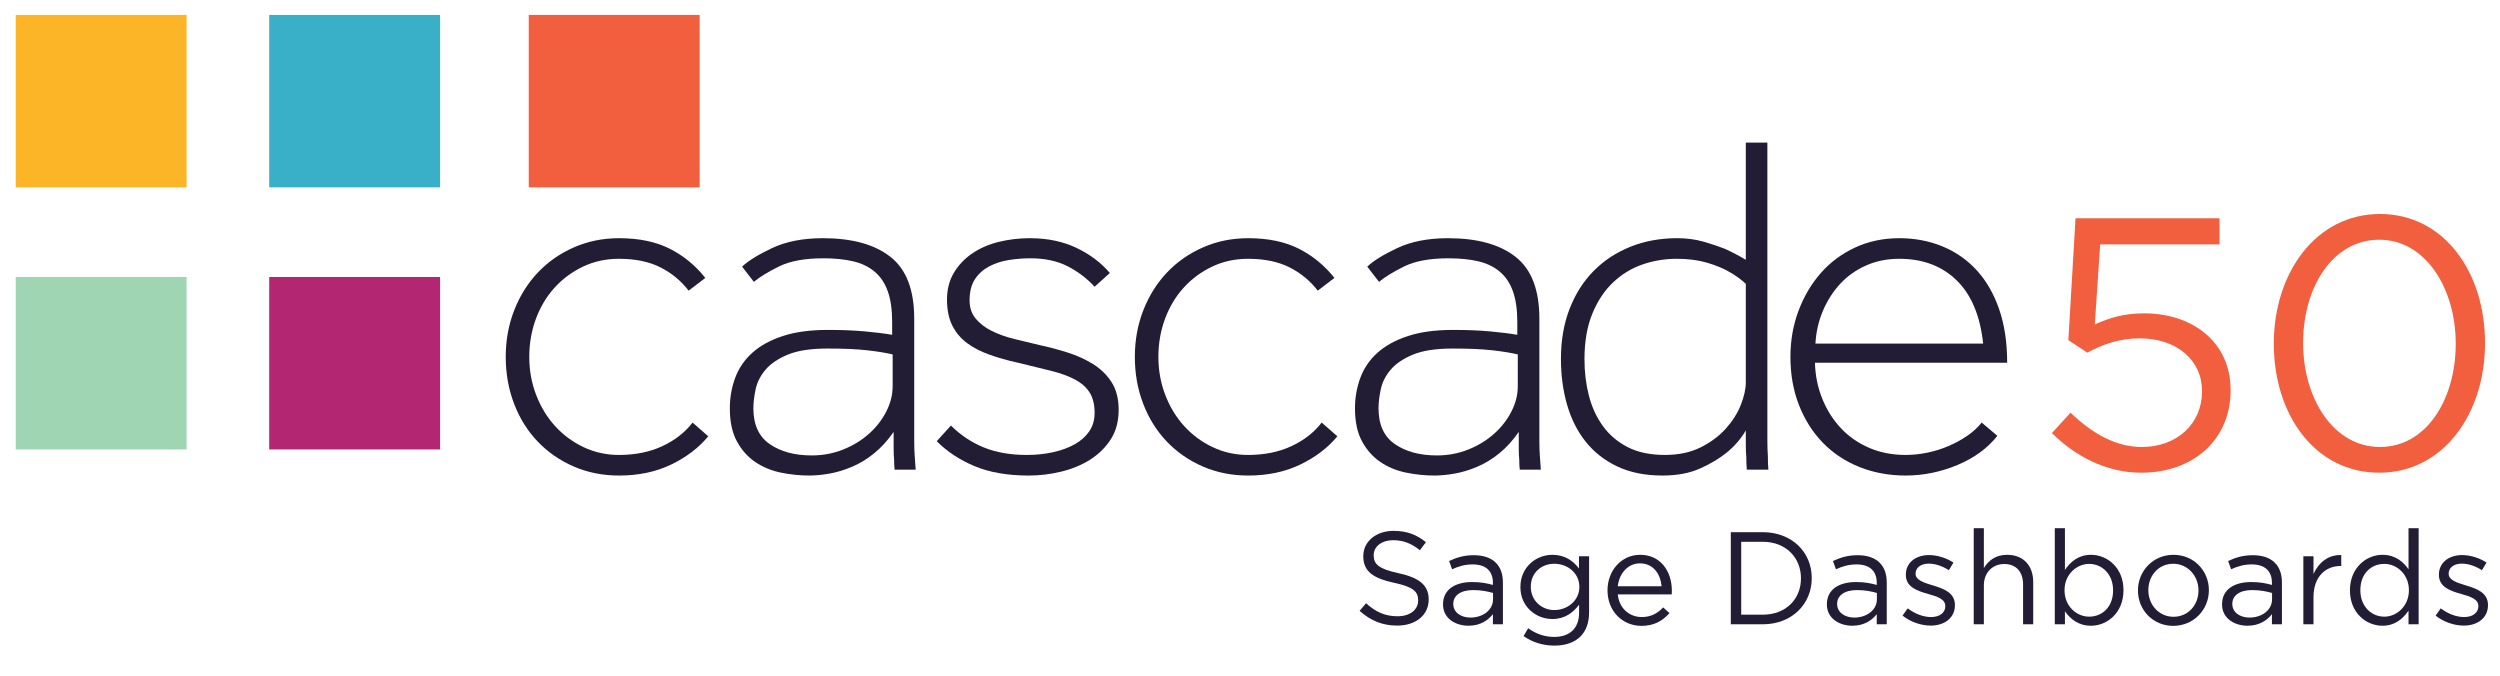
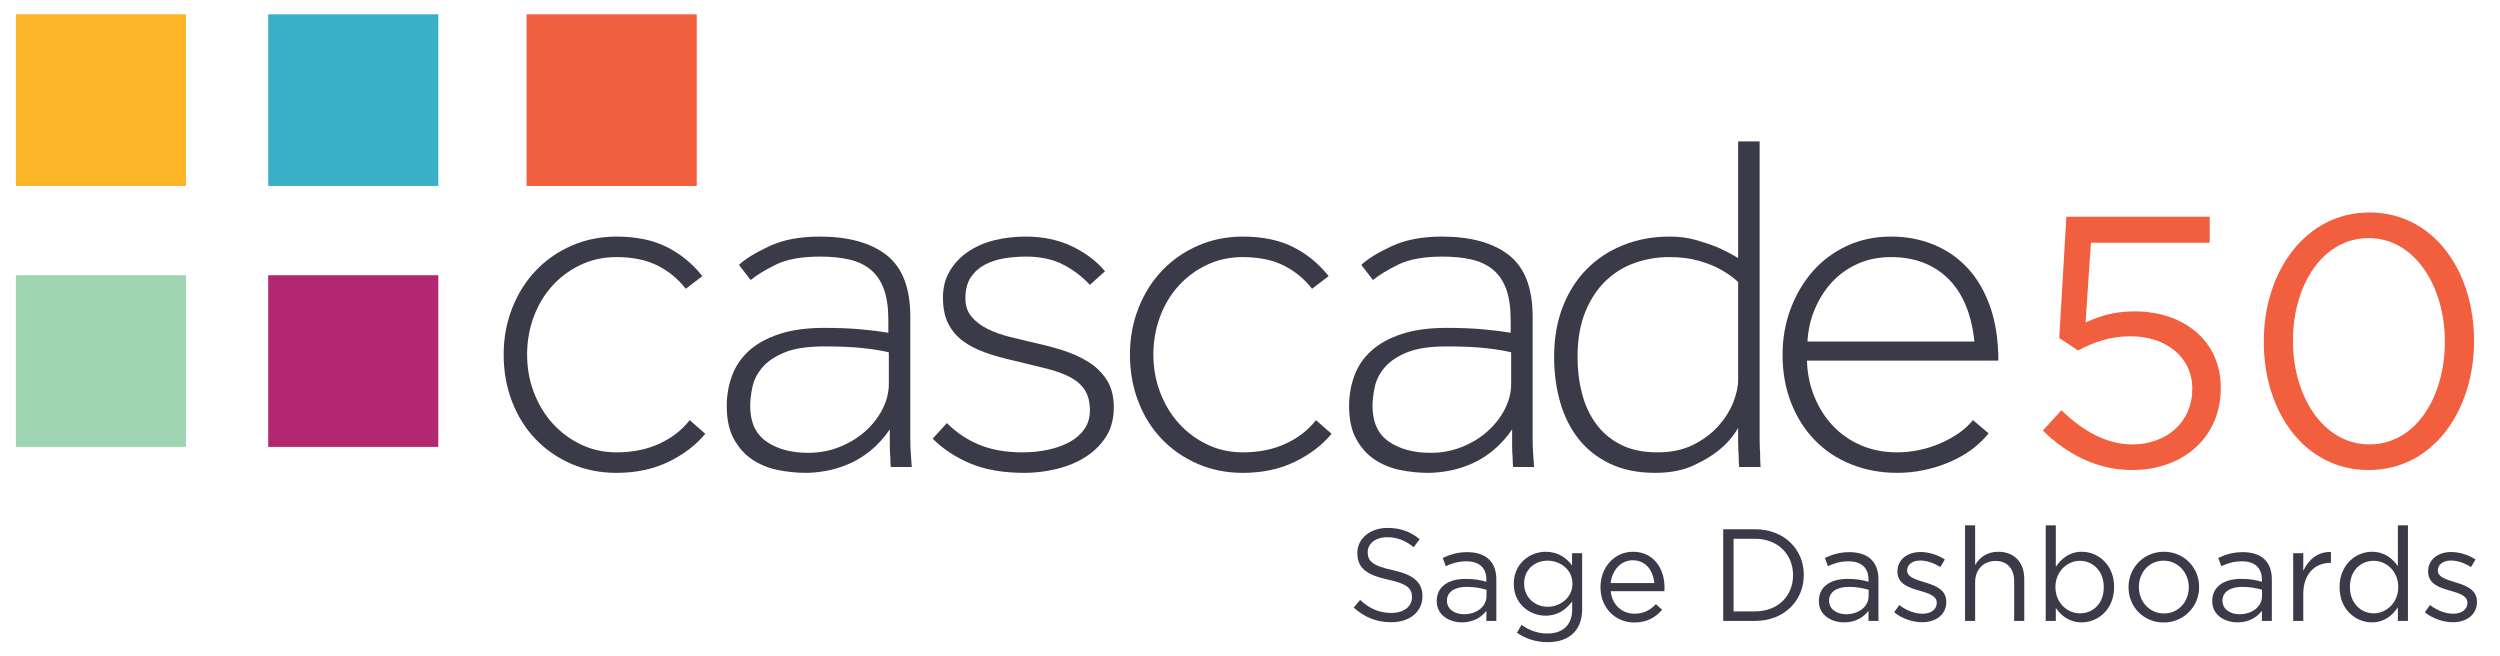
- <svg xmlns="http://www.w3.org/2000/svg" width="100%" height="100%" viewBox="0 0 1154 312" version="1.1" xml:space="preserve" style="fill-rule:evenodd;clip-rule:evenodd;stroke-linejoin:round;stroke-miterlimit:1.414;">
-   <rect id="Artboard1" x="0" y="0" width="1154" height="312" style="fill:none;" />
+ <svg xmlns="http://www.w3.org/2000/svg" width="100%" height="100%" viewBox="0 0 961 252" version="1.1" xml:space="preserve" style="fill-rule:evenodd;clip-rule:evenodd;stroke-linejoin:round;stroke-miterlimit:1.414;">
+   <rect id="Artboard1" x="0" y="0" width="961" height="252" style="fill:none;" />
  <g>
    <g>
-       <rect x="124.268" y="6.888" width="78.877" height="79.599" style="fill:#3ab0c8;" />
-       <rect x="124.268" y="127.869" width="78.877" height="79.6" style="fill:#b22672;" />
-       <rect x="244.069" y="6.888" width="78.899" height="79.599" style="fill:#f15f3f;" />
-       <rect x="7.261" y="6.888" width="78.879" height="79.599" style="fill:#fdb528;" />
-       <rect x="7.261" y="127.869" width="78.879" height="79.6" style="fill:#a0d5b3;" />
+       <rect x="103.098" y="5.5" width="65.39" height="65.989" style="fill:#3ab0c8;" />
+       <rect x="103.098" y="105.794" width="65.39" height="65.989" style="fill:#b22672;" />
+       <rect x="202.414" y="5.5" width="65.407" height="65.989" style="fill:#f15f3f;" />
+       <rect x="6.1" y="5.5" width="65.391" height="65.989" style="fill:#fdb528;" />
+       <rect x="6.1" y="105.794" width="65.391" height="65.989" style="fill:#a0d5b3;" />
    </g>
    <g>
-       <path d="M627.592,281.975l2.977,-3.522c4.434,4.009 8.686,6.014 14.578,6.014c5.708,0 9.476,-3.038 9.476,-7.229l0,-0.121c0,-3.949 -2.127,-6.196 -11.055,-8.079c-9.779,-2.125 -14.274,-5.285 -14.274,-12.27l0,-0.121c0,-6.682 5.892,-11.601 13.971,-11.601c6.195,0 10.629,1.761 14.941,5.223l-2.794,3.706c-3.947,-3.221 -7.896,-4.616 -12.271,-4.616c-5.526,0 -9.05,3.035 -9.05,6.862l0,0.121c0,4.01 2.187,6.258 11.542,8.261c9.475,2.064 13.848,5.528 13.848,12.027l0,0.121c0,7.29 -6.074,12.026 -14.518,12.026c-6.742,0 -12.268,-2.246 -17.371,-6.802Z" style="fill:#221c34;fill-rule:nonzero;" />
-       <path d="M666.102,279.06l0,-0.121c0,-6.742 5.468,-10.267 13.424,-10.267c4.01,0 6.804,0.547 9.599,1.337l0,-0.972c0,-5.59 -3.403,-8.504 -9.294,-8.504c-3.704,0 -6.62,0.911 -9.537,2.247l-1.396,-3.826c3.462,-1.578 6.803,-2.672 11.42,-2.672c4.433,0 7.896,1.215 10.143,3.461c2.187,2.188 3.28,5.224 3.28,9.232l0,19.195l-4.616,0l0,-4.678c-2.188,2.794 -5.771,5.346 -11.298,5.346c-5.892,0.001 -11.725,-3.34 -11.725,-9.778Zm23.083,-2.43l0,-2.915c-2.309,-0.669 -5.347,-1.337 -9.171,-1.337c-5.832,0 -9.174,2.551 -9.174,6.317l0,0.122c0,3.947 3.644,6.255 7.896,6.255c5.773,0 10.449,-3.463 10.449,-8.442Z" style="fill:#221c34;fill-rule:nonzero;" />
-       <path d="M703.277,293.637l2.125,-3.646c3.584,2.613 7.593,4.01 12.087,4.01c6.926,0 11.42,-3.826 11.42,-11.176l0,-3.704c-2.733,3.644 -6.562,6.62 -12.33,6.62c-7.533,0 -14.76,-5.649 -14.76,-14.698l0,-0.123c0,-9.172 7.289,-14.821 14.76,-14.821c5.892,0 9.719,2.917 12.27,6.317l0,-5.648l4.677,0l0,25.938c0,4.858 -1.457,8.563 -4.01,11.114c-2.793,2.795 -6.984,4.191 -11.965,4.191c-5.224,0 -10.082,-1.459 -14.274,-4.374Zm25.753,-22.657l0,-0.122c0,-6.438 -5.587,-10.629 -11.541,-10.629c-5.951,0 -10.872,4.13 -10.872,10.569l0,0.121c0,6.317 5.042,10.689 10.872,10.689c5.954,0.001 11.541,-4.31 11.541,-10.628Z" style="fill:#221c34;fill-rule:nonzero;" />
-       <path d="M757.822,284.829c4.313,0 7.35,-1.762 9.901,-4.435l2.916,2.613c-3.159,3.523 -6.985,5.892 -12.938,5.892c-8.625,0 -15.671,-6.62 -15.671,-16.4c0,-9.111 6.377,-16.4 15.063,-16.4c9.294,0 14.639,7.411 14.639,16.643c0,0.426 0,0.912 -0.061,1.642l-24.904,0c0.669,6.619 5.529,10.445 11.055,10.445Zm9.174,-14.212c-0.548,-5.71 -3.828,-10.57 -10.023,-10.57c-5.407,0 -9.537,4.495 -10.205,10.57l20.228,0Z" style="fill:#221c34;fill-rule:nonzero;" />
-       <path d="M798.945,245.652l14.76,0c13.363,0 22.596,9.172 22.596,21.138l0,0.122c0,11.965 -9.232,21.259 -22.596,21.259l-14.76,0l0,-42.519Zm14.76,38.084c10.751,0 17.616,-7.29 17.616,-16.704l0,-0.12c0,-9.415 -6.865,-16.826 -17.616,-16.826l-9.962,0l0,33.65l9.962,0Z" style="fill:#221c34;fill-rule:nonzero;" />
-       <path d="M843.287,279.06l0,-0.121c0,-6.742 5.467,-10.267 13.424,-10.267c4.008,0 6.804,0.547 9.598,1.337l0,-0.972c0,-5.59 -3.402,-8.504 -9.294,-8.504c-3.705,0 -6.62,0.911 -9.536,2.247l-1.397,-3.826c3.463,-1.578 6.804,-2.672 11.42,-2.672c4.435,0 7.896,1.215 10.144,3.461c2.188,2.188 3.28,5.224 3.28,9.232l0,19.195l-4.616,0l0,-4.678c-2.188,2.794 -5.771,5.346 -11.299,5.346c-5.893,0.001 -11.724,-3.34 -11.724,-9.778Zm23.082,-2.43l0,-2.915c-2.31,-0.669 -5.346,-1.337 -9.172,-1.337c-5.832,0 -9.172,2.551 -9.172,6.317l0,0.122c0,3.947 3.644,6.255 7.896,6.255c5.77,0 10.448,-3.463 10.448,-8.442Z" style="fill:#221c34;fill-rule:nonzero;" />
-       <path d="M878.214,284.161l2.369,-3.34c3.401,2.552 7.167,4.008 10.872,4.008c3.766,0 6.5,-1.943 6.5,-4.98l0,-0.121c0,-3.158 -3.705,-4.373 -7.836,-5.527c-4.92,-1.397 -10.386,-3.098 -10.386,-8.869l0,-0.12c0,-5.406 4.494,-8.99 10.689,-8.99c3.827,0 8.079,1.337 11.299,3.463l-2.128,3.522c-2.914,-1.883 -6.255,-3.037 -9.293,-3.037c-3.705,0 -6.073,1.944 -6.073,4.555l0,0.122c0,2.977 3.888,4.13 8.078,5.407c4.859,1.456 10.083,3.34 10.083,8.989l0,0.121c0,5.951 -4.92,9.414 -11.176,9.414c-4.495,-0.001 -9.476,-1.762 -12.998,-4.617Z" style="fill:#221c34;fill-rule:nonzero;" />
-       <path d="M911.075,243.83l4.677,0l0,18.404c2.066,-3.401 5.345,-6.136 10.751,-6.136c7.593,0 12.027,5.104 12.027,12.573l0,19.499l-4.677,0l0,-18.343c0,-5.833 -3.159,-9.477 -8.688,-9.477c-5.405,0 -9.414,3.947 -9.414,9.84l0,17.979l-4.677,0l0,-44.339l0.001,0Z" style="fill:#221c34;fill-rule:nonzero;" />
-       <path d="M953.169,282.157l0,6.014l-4.677,0l0,-44.341l4.677,0l0,19.255c2.551,-3.767 6.256,-6.986 12.027,-6.986c7.531,0 15.002,5.954 15.002,16.279l0,0.121c0,10.266 -7.41,16.34 -15.002,16.34c-5.832,0 -9.597,-3.158 -12.027,-6.682Zm22.231,-9.597l0,-0.121c0,-7.41 -5.103,-12.147 -11.055,-12.147c-5.831,0 -11.358,4.92 -11.358,12.087l0,0.121c0,7.29 5.527,12.149 11.358,12.149c6.074,-0.001 11.055,-4.497 11.055,-12.089Z" style="fill:#221c34;fill-rule:nonzero;" />
-       <path d="M986.882,272.621l0,-0.122c0,-8.868 6.923,-16.4 16.399,-16.4c9.415,0 16.338,7.411 16.338,16.279l0,0.121c0,8.868 -6.983,16.4 -16.461,16.4c-9.414,0 -16.276,-7.411 -16.276,-16.278Zm27.939,0l0,-0.122c0,-6.741 -5.042,-12.27 -11.663,-12.27c-6.802,0 -11.479,5.528 -11.479,12.148l0,0.121c0,6.743 4.979,12.209 11.602,12.209c6.803,0.001 11.54,-5.465 11.54,-12.086Z" style="fill:#221c34;fill-rule:nonzero;" />
-       <path d="M1025.7,279.06l0,-0.121c0,-6.742 5.467,-10.267 13.425,-10.267c4.008,0 6.802,0.547 9.596,1.337l0,-0.972c0,-5.59 -3.401,-8.504 -9.294,-8.504c-3.704,0 -6.621,0.911 -9.536,2.247l-1.396,-3.826c3.461,-1.578 6.804,-2.672 11.421,-2.672c4.434,0 7.896,1.215 10.141,3.461c2.188,2.188 3.281,5.224 3.281,9.232l0,19.195l-4.616,0l0,-4.678c-2.188,2.794 -5.77,5.346 -11.299,5.346c-5.892,0.001 -11.723,-3.34 -11.723,-9.778Zm23.082,-2.43l0,-2.915c-2.31,-0.669 -5.347,-1.337 -9.173,-1.337c-5.832,0 -9.171,2.551 -9.171,6.317l0,0.122c0,3.947 3.644,6.255 7.895,6.255c5.771,0 10.449,-3.463 10.449,-8.442Z" style="fill:#221c34;fill-rule:nonzero;" />
-       <path d="M1063.23,256.768l4.678,0l0,8.199c2.309,-5.224 6.863,-8.989 12.815,-8.746l0,5.042l-0.364,0c-6.863,0 -12.451,4.92 -12.451,14.396l0,12.513l-4.678,0l0,-31.404Z" style="fill:#221c34;fill-rule:nonzero;" />
-       <path d="M1084.74,272.56l0,-0.121c0,-10.265 7.471,-16.34 15.003,-16.34c5.83,0 9.597,3.159 12.027,6.682l0,-18.95l4.677,0l0,44.341l-4.677,0l0,-6.318c-2.552,3.767 -6.258,6.986 -12.027,6.986c-7.532,-0.001 -15.003,-5.954 -15.003,-16.28Zm27.212,-0.061l0,-0.121c0,-7.228 -5.528,-12.087 -11.357,-12.087c-6.074,0 -11.057,4.494 -11.057,12.087l0,0.121c0,7.411 5.104,12.149 11.057,12.149c5.829,0 11.357,-4.92 11.357,-12.149Z" style="fill:#221c34;fill-rule:nonzero;" />
-       <path d="M1124.28,284.161l2.37,-3.34c3.401,2.552 7.167,4.008 10.873,4.008c3.767,0 6.499,-1.943 6.499,-4.98l0,-0.121c0,-3.158 -3.705,-4.373 -7.836,-5.527c-4.92,-1.397 -10.386,-3.098 -10.386,-8.869l0,-0.12c0,-5.406 4.494,-8.99 10.689,-8.99c3.827,0 8.078,1.337 11.298,3.463l-2.126,3.522c-2.916,-1.883 -6.257,-3.037 -9.295,-3.037c-3.704,0 -6.072,1.944 -6.072,4.555l0,0.122c0,2.977 3.888,4.13 8.078,5.407c4.859,1.456 10.083,3.34 10.083,8.989l0,0.121c0,5.951 -4.919,9.414 -11.176,9.414c-4.495,-0.001 -9.474,-1.762 -12.999,-4.617Z" style="fill:#221c34;fill-rule:nonzero;" />
+       <path d="M520.354,233.548l2.467,-2.92c3.677,3.324 7.201,4.985 12.086,4.985c4.731,0 7.854,-2.518 7.854,-5.992l0,-0.101c0,-3.273 -1.762,-5.137 -9.163,-6.697c-8.107,-1.762 -11.834,-4.381 -11.834,-10.172l0,-0.102c0,-5.538 4.884,-9.615 11.582,-9.615c5.136,0 8.811,1.459 12.386,4.33l-2.316,3.071c-3.271,-2.67 -6.545,-3.827 -10.171,-3.827c-4.583,0 -7.502,2.518 -7.502,5.688l0,0.102c0,3.324 1.813,5.188 9.566,6.849c7.854,1.711 11.481,4.582 11.481,9.971l0,0.1c0,6.044 -5.036,9.97 -12.035,9.97c-5.589,0 -10.17,-1.863 -14.401,-5.64Z" style="fill:#3a3a49;fill-rule:nonzero;" />
+       <path d="M552.28,231.132l0,-0.101c0,-5.59 4.532,-8.511 11.128,-8.511c3.323,0 5.641,0.454 7.957,1.108l0,-0.806c0,-4.634 -2.821,-7.051 -7.705,-7.051c-3.07,0 -5.488,0.757 -7.906,1.863l-1.157,-3.172c2.87,-1.309 5.64,-2.214 9.467,-2.214c3.676,0 6.545,1.007 8.408,2.868c1.813,1.814 2.721,4.331 2.721,7.654l0,15.912l-3.827,0l0,-3.878c-1.813,2.316 -4.784,4.433 -9.366,4.433c-4.885,0.002 -9.72,-2.768 -9.72,-8.105Zm19.135,-2.014l0,-2.418c-1.914,-0.553 -4.432,-1.107 -7.603,-1.107c-4.834,0 -7.604,2.114 -7.604,5.237l0,0.1c0,3.273 3.021,5.187 6.546,5.187c4.784,-0.001 8.661,-2.871 8.661,-6.999Z" style="fill:#3a3a49;fill-rule:nonzero;" />
+       <path d="M583.098,243.216l1.763,-3.021c2.971,2.166 6.294,3.324 10.021,3.324c5.74,0 9.466,-3.173 9.466,-9.265l0,-3.072c-2.266,3.021 -5.438,5.489 -10.222,5.489c-6.244,0 -12.236,-4.683 -12.236,-12.185l0,-0.103c0,-7.603 6.043,-12.286 12.236,-12.286c4.884,0 8.057,2.418 10.172,5.236l0,-4.683l3.877,0l0,21.502c0,4.028 -1.208,7.1 -3.324,9.215c-2.315,2.316 -5.791,3.475 -9.919,3.475c-4.332,0.001 -8.36,-1.209 -11.834,-3.626Zm21.349,-18.781l0,-0.102c0,-5.337 -4.632,-8.811 -9.566,-8.811c-4.934,0 -9.014,3.423 -9.014,8.762l0,0.1c0,5.237 4.18,8.862 9.014,8.862c4.934,0 9.566,-3.575 9.566,-8.811Z" style="fill:#3a3a49;fill-rule:nonzero;" />
+       <path d="M628.316,235.915c3.574,0 6.093,-1.461 8.207,-3.677l2.418,2.166c-2.619,2.921 -5.791,4.885 -10.726,4.885c-7.15,0 -12.991,-5.488 -12.991,-13.596c0,-7.553 5.287,-13.596 12.487,-13.596c7.704,0 12.136,6.144 12.136,13.797c0,0.353 0,0.755 -0.051,1.359l-20.646,0c0.555,5.49 4.584,8.662 9.166,8.662Zm7.605,-11.783c-0.455,-4.732 -3.174,-8.762 -8.309,-8.762c-4.482,0 -7.907,3.728 -8.461,8.762l16.77,0Z" style="fill:#3a3a49;fill-rule:nonzero;" />
+       <path d="M662.407,203.437l12.236,0c11.077,0 18.731,7.604 18.731,17.524l0,0.101c0,9.92 -7.654,17.623 -18.731,17.623l-12.236,0l0,-35.248Zm12.237,31.572c8.912,0 14.603,-6.043 14.603,-13.848l0,-0.1c0,-7.805 -5.69,-13.948 -14.603,-13.948l-8.259,0l0,27.896l8.259,0Z" style="fill:#3a3a49;fill-rule:nonzero;" />
+       <path d="M699.167,231.132l0,-0.101c0,-5.59 4.53,-8.511 11.129,-8.511c3.321,0 5.64,0.454 7.955,1.108l0,-0.806c0,-4.634 -2.82,-7.051 -7.705,-7.051c-3.071,0 -5.487,0.757 -7.905,1.863l-1.158,-3.172c2.871,-1.309 5.64,-2.214 9.467,-2.214c3.676,0 6.546,1.007 8.409,2.868c1.813,1.814 2.719,4.331 2.719,7.654l0,15.912l-3.826,0l0,-3.878c-1.813,2.316 -4.783,4.433 -9.366,4.433c-4.887,0.002 -9.719,-2.768 -9.719,-8.105Zm19.135,-2.014l0,-2.418c-1.914,-0.553 -4.433,-1.107 -7.604,-1.107c-4.834,0 -7.603,2.114 -7.603,5.237l0,0.1c0,3.273 3.021,5.187 6.546,5.187c4.783,-0.001 8.661,-2.871 8.661,-6.999Z" style="fill:#3a3a49;fill-rule:nonzero;" />
+       <path d="M728.121,235.361l1.963,-2.77c2.82,2.116 5.942,3.323 9.015,3.323c3.121,0 5.388,-1.611 5.388,-4.129l0,-0.101c0,-2.618 -3.072,-3.626 -6.496,-4.583c-4.079,-1.157 -8.61,-2.566 -8.61,-7.352l0,-0.101c0,-4.48 3.726,-7.453 8.862,-7.453c3.172,0 6.697,1.109 9.365,2.871l-1.762,2.921c-2.417,-1.562 -5.187,-2.519 -7.705,-2.519c-3.07,0 -5.035,1.611 -5.035,3.777l0,0.1c0,2.469 3.224,3.425 6.696,4.482c4.029,1.208 8.359,2.771 8.359,7.452l0,0.102c0,4.934 -4.078,7.804 -9.264,7.804c-3.727,0.003 -7.856,-1.457 -10.776,-3.824Z" style="fill:#3a3a49;fill-rule:nonzero;" />
+       <path d="M755.363,201.927l3.877,0l0,15.257c1.712,-2.82 4.431,-5.086 8.912,-5.086c6.295,0 9.971,4.229 9.971,10.423l0,16.164l-3.877,0l0,-15.207c0,-4.834 -2.619,-7.854 -7.201,-7.854c-4.481,0 -7.805,3.271 -7.805,8.156l0,14.905l-3.877,0l0,-36.758Z" style="fill:#3a3a49;fill-rule:nonzero;" />
+       <path d="M790.258,233.7l0,4.984l-3.876,0l0,-36.758l3.876,0l0,15.962c2.115,-3.123 5.188,-5.791 9.971,-5.791c6.244,0 12.438,4.935 12.438,13.495l0,0.101c0,8.51 -6.143,13.546 -12.438,13.546c-4.834,0 -7.957,-2.618 -9.971,-5.539Zm18.431,-7.957l0,-0.101c0,-6.143 -4.23,-10.069 -9.166,-10.069c-4.834,0 -9.416,4.077 -9.416,10.02l0,0.101c0,6.043 4.582,10.071 9.416,10.071c5.037,0 9.166,-3.726 9.166,-10.022Z" style="fill:#3a3a49;fill-rule:nonzero;" />
+       <path d="M818.206,225.795l0,-0.102c0,-7.353 5.74,-13.596 13.595,-13.596c7.805,0 13.545,6.144 13.545,13.495l0,0.101c0,7.353 -5.79,13.596 -13.646,13.596c-7.804,0 -13.494,-6.143 -13.494,-13.494Zm23.162,0l0,-0.102c0,-5.589 -4.179,-10.171 -9.668,-10.171c-5.64,0 -9.517,4.582 -9.517,10.07l0,0.101c0,5.589 4.128,10.121 9.617,10.121c5.641,0 9.568,-4.532 9.568,-10.019Z" style="fill:#3a3a49;fill-rule:nonzero;" />
+       <path d="M850.384,231.132l0,-0.101c0,-5.59 4.531,-8.511 11.129,-8.511c3.323,0 5.64,0.454 7.955,1.108l0,-0.806c0,-4.634 -2.819,-7.051 -7.705,-7.051c-3.071,0 -5.488,0.757 -7.906,1.863l-1.156,-3.172c2.869,-1.309 5.64,-2.214 9.467,-2.214c3.677,0 6.546,1.007 8.408,2.868c1.813,1.814 2.72,4.331 2.72,7.654l0,15.912l-3.827,0l0,-3.878c-1.813,2.316 -4.783,4.433 -9.366,4.433c-4.885,0.002 -9.719,-2.768 -9.719,-8.105Zm19.135,-2.014l0,-2.418c-1.914,-0.553 -4.433,-1.107 -7.604,-1.107c-4.835,0 -7.603,2.114 -7.603,5.237l0,0.1c0,3.273 3.02,5.187 6.545,5.187c4.784,-0.001 8.662,-2.871 8.662,-6.999Z" style="fill:#3a3a49;fill-rule:nonzero;" />
+       <path d="M881.503,212.651l3.878,0l0,6.798c1.913,-4.331 5.689,-7.452 10.624,-7.252l0,4.18l-0.302,0c-5.689,0 -10.322,4.08 -10.322,11.935l0,10.373l-3.878,0l0,-26.034Z" style="fill:#3a3a49;fill-rule:nonzero;" />
+       <path d="M899.329,225.743l0,-0.101c0,-8.509 6.192,-13.545 12.437,-13.545c4.835,0 7.956,2.618 9.972,5.538l0,-15.709l3.877,0l0,36.758l-3.877,0l0,-5.237c-2.115,3.123 -5.188,5.792 -9.972,5.792c-6.245,0 -12.437,-4.935 -12.437,-13.496Zm22.559,-0.05l0,-0.101c0,-5.991 -4.583,-10.02 -9.415,-10.02c-5.035,0 -9.166,3.725 -9.166,10.02l0,0.101c0,6.144 4.23,10.071 9.166,10.071c4.832,0.001 9.415,-4.078 9.415,-10.071Z" style="fill:#3a3a49;fill-rule:nonzero;" />
+       <path d="M932.11,235.361l1.964,-2.77c2.819,2.116 5.94,3.323 9.014,3.323c3.123,0 5.389,-1.611 5.389,-4.129l0,-0.101c0,-2.618 -3.072,-3.626 -6.497,-4.583c-4.078,-1.157 -8.609,-2.566 -8.609,-7.352l0,-0.101c0,-4.48 3.726,-7.453 8.861,-7.453c3.173,0 6.697,1.109 9.365,2.871l-1.762,2.921c-2.418,-1.562 -5.187,-2.519 -7.705,-2.519c-3.069,0 -5.034,1.611 -5.034,3.777l0,0.1c0,2.469 3.223,3.425 6.696,4.482c4.028,1.208 8.359,2.771 8.359,7.452l0,0.102c0,4.934 -4.079,7.804 -9.265,7.804c-3.728,0.003 -7.855,-1.457 -10.776,-3.824Z" style="fill:#3a3a49;fill-rule:nonzero;" />
    </g>
    <g>
      <g>
-         <path d="M326.934,201.398c-4.378,5.289 -10.073,9.623 -17.09,13.022c-7.02,3.39 -15.055,5.092 -24.105,5.092c-7.551,0 -14.525,-1.396 -20.941,-4.193c-6.415,-2.787 -11.961,-6.633 -16.638,-11.538c-4.677,-4.91 -8.297,-10.713 -10.864,-17.431c-2.569,-6.716 -3.849,-13.921 -3.849,-21.623c0,-7.696 1.321,-14.896 3.96,-21.614c2.642,-6.716 6.299,-12.524 10.98,-17.43c4.676,-4.9 10.218,-8.751 16.638,-11.543c6.411,-2.793 13.317,-4.189 20.713,-4.189c9.199,0 17.012,1.625 23.428,4.869c6.408,3.245 11.881,7.734 16.407,13.469l-7.695,5.882c-3.472,-4.526 -7.807,-8.113 -13.018,-10.75c-5.204,-2.637 -11.583,-3.96 -19.123,-3.96c-6.041,0 -11.587,1.208 -16.638,3.622c-5.061,2.409 -9.434,5.659 -13.13,9.729c-3.7,4.079 -6.563,8.869 -8.6,14.376c-2.038,5.508 -3.058,11.356 -3.058,17.539c0,6.192 1.052,12.042 3.169,17.545c2.113,5.51 5.012,10.297 8.713,14.377c3.695,4.069 8.073,7.322 13.129,9.732c5.056,2.417 10.527,3.622 16.415,3.622c7.54,0 14.218,-1.359 20.031,-4.074c5.806,-2.719 10.446,-6.338 13.923,-10.868l7.243,6.337Z" style="fill:#221c34;fill-rule:nonzero;" />
-         <path d="M412.044,163.602c-3.167,-0.753 -7.13,-1.396 -11.882,-1.926c-4.757,-0.53 -10.83,-0.79 -18.221,-0.79c-7.695,0 -13.807,0.944 -18.335,2.825c-4.526,1.889 -7.959,4.229 -10.3,7.018c-2.341,2.791 -3.847,5.813 -4.528,9.056c-0.678,3.244 -1.018,6.146 -1.018,8.711c0,7.546 2.528,13.059 7.583,16.526c5.056,3.477 11.507,5.207 19.351,5.207c5.131,0 9.962,-0.909 14.488,-2.716c4.53,-1.811 8.49,-4.225 11.887,-7.245c3.392,-3.012 6.071,-6.447 8.033,-10.298c1.962,-3.848 2.944,-7.735 2.944,-11.658l0,-14.71l-0.002,0Zm0.905,53.192c-0.152,-1.36 -0.224,-2.865 -0.224,-4.527c-0.153,-1.505 -0.228,-3.32 -0.228,-5.434l0,-7.47c-2.715,3.925 -5.697,7.209 -8.939,9.847c-3.246,2.647 -6.643,4.719 -10.19,6.224c-3.545,1.511 -7.018,2.564 -10.41,3.167c-3.397,0.603 -6.532,0.908 -9.395,0.908c-4.378,0 -8.751,-0.452 -13.129,-1.355c-4.377,-0.903 -8.298,-2.528 -11.77,-4.868c-3.473,-2.336 -6.304,-5.508 -8.489,-9.509c-2.188,-3.992 -3.281,-9.084 -3.281,-15.281c0,-4.979 0.828,-9.69 2.491,-14.145c1.659,-4.448 4.298,-8.295 7.918,-11.544c3.625,-3.244 8.297,-5.808 14.035,-7.696c5.734,-1.886 12.675,-2.825 20.824,-2.825c6.34,0 11.998,0.223 16.98,0.676c4.98,0.455 9.199,0.98 12.675,1.582l0,-5.885c0,-5.736 -0.677,-10.485 -2.037,-14.259c-1.36,-3.769 -3.396,-6.79 -6.112,-9.056c-2.719,-2.26 -6.037,-3.848 -9.96,-4.75c-3.927,-0.908 -8.453,-1.36 -13.583,-1.36c-8.601,0 -15.432,1.247 -20.482,3.737c-5.061,2.492 -8.943,4.863 -11.658,7.132l-5.434,-7.018c2.866,-2.718 7.503,-5.584 13.919,-8.605c6.415,-3.016 14.223,-4.526 23.432,-4.526c13.429,0 23.799,2.87 31.123,8.605c7.316,5.736 10.979,15.24 10.979,28.518l0,56.477c0,2.638 0.075,4.946 0.226,6.9c0.148,2.417 0.304,4.525 0.452,6.342l-9.733,0l0,-0.002Z" style="fill:#221c34;fill-rule:nonzero;" />
-         <path d="M438.952,196.421c4.373,4.375 9.395,7.738 15.052,10.074c5.661,2.341 12.336,3.509 20.031,3.509c4.225,0 8.224,-0.42 11.998,-1.25c3.771,-0.826 7.093,-2.035 9.963,-3.618c2.863,-1.584 5.124,-3.582 6.788,-6.001c1.66,-2.408 2.491,-5.278 2.491,-8.596c0,-3.768 -0.757,-6.871 -2.261,-9.285c-1.515,-2.413 -3.739,-4.412 -6.682,-6c-2.938,-1.583 -6.639,-2.942 -11.092,-4.069c-4.453,-1.132 -9.546,-2.377 -15.278,-3.737c-4.83,-1.054 -9.243,-2.296 -13.241,-3.736c-4,-1.434 -7.433,-3.203 -10.295,-5.32c-2.871,-2.109 -5.136,-4.787 -6.795,-8.031c-1.658,-3.243 -2.491,-7.281 -2.491,-12.113c0,-4.677 1.057,-8.789 3.174,-12.333c2.11,-3.549 4.937,-6.524 8.489,-8.944c3.541,-2.408 7.615,-4.188 12.224,-5.319c4.597,-1.133 9.39,-1.698 14.371,-1.698c8.149,0 15.354,1.515 21.618,4.526c6.263,3.021 11.355,6.873 15.279,11.543l-7.018,6.338c-3.621,-3.919 -7.806,-7.086 -12.564,-9.504c-4.751,-2.41 -10.451,-3.624 -17.085,-3.624c-3.324,0 -6.646,0.265 -9.962,0.795c-3.323,0.529 -6.34,1.505 -9.056,2.938c-2.719,1.437 -4.905,3.399 -6.563,5.891c-1.663,2.491 -2.491,5.771 -2.491,9.842c0,3.321 0.94,6.114 2.831,8.377c1.885,2.262 4.337,4.152 7.356,5.657c3.018,1.515 6.483,2.761 10.414,3.737c3.92,0.986 7.843,1.922 11.771,2.834c4.223,0.904 8.489,2.034 12.787,3.391c4.302,1.359 8.225,3.134 11.77,5.32c3.545,2.194 6.415,4.978 8.606,8.377c2.183,3.391 3.28,7.66 3.28,12.79c0,5.282 -1.208,9.809 -3.62,13.578c-2.417,3.773 -5.589,6.903 -9.51,9.394c-3.924,2.488 -8.376,4.34 -13.353,5.544c-4.98,1.205 -9.96,1.816 -14.943,1.816c-9.81,0 -18.146,-1.441 -25.008,-4.307c-6.869,-2.86 -12.719,-6.713 -17.546,-11.545l6.561,-7.241Z" style="fill:#221c34;fill-rule:nonzero;" />
-         <path d="M617.331,201.398c-4.375,5.289 -10.074,9.623 -17.093,13.022c-7.017,3.39 -15.052,5.092 -24.1,5.092c-7.551,0 -14.528,-1.396 -20.943,-4.193c-6.416,-2.787 -11.958,-6.633 -16.636,-11.538c-4.681,-4.91 -8.3,-10.713 -10.866,-17.431c-2.569,-6.716 -3.849,-13.921 -3.849,-21.623c0,-7.696 1.32,-14.896 3.96,-21.614c2.642,-6.716 6.301,-12.524 10.982,-17.43c4.677,-4.9 10.216,-8.751 16.635,-11.543c6.412,-2.793 13.319,-4.189 20.716,-4.189c9.198,0 17.01,1.625 23.426,4.869c6.41,3.245 11.88,7.734 16.407,13.469l-7.693,5.882c-3.472,-4.526 -7.807,-8.113 -13.018,-10.75c-5.205,-2.637 -11.585,-3.96 -19.122,-3.96c-6.041,0 -11.589,1.208 -16.641,3.622c-5.061,2.409 -9.432,5.659 -13.128,9.729c-3.7,4.079 -6.565,8.869 -8.604,14.376c-2.035,5.508 -3.053,11.356 -3.053,17.539c0,6.192 1.05,12.042 3.167,17.545c2.112,5.51 5.015,10.297 8.714,14.377c3.697,4.069 8.072,7.322 13.127,9.732c5.055,2.417 10.527,3.622 16.417,3.622c7.537,0 14.217,-1.359 20.025,-4.074c5.81,-2.719 10.449,-6.338 13.926,-10.868l7.244,6.337Z" style="fill:#221c34;fill-rule:nonzero;" />
-         <path d="M700.611,163.602c-3.167,-0.753 -7.132,-1.396 -11.882,-1.926c-4.76,-0.53 -10.833,-0.79 -18.225,-0.79c-7.692,0 -13.811,0.944 -18.336,2.825c-4.522,1.889 -7.959,4.229 -10.3,7.018c-2.34,2.791 -3.846,5.813 -4.525,9.056c-0.681,3.244 -1.019,6.146 -1.019,8.711c0,7.546 2.528,13.059 7.583,16.526c5.056,3.477 11.508,5.207 19.351,5.207c5.129,0 9.961,-0.909 14.487,-2.716c4.531,-1.811 8.491,-4.225 11.883,-7.245c3.398,-3.012 6.078,-6.447 8.038,-10.298c1.963,-3.848 2.944,-7.735 2.944,-11.658l0,-14.71l0.001,0Zm0.904,53.192c-0.151,-1.36 -0.225,-2.865 -0.225,-4.527c-0.15,-1.505 -0.228,-3.32 -0.228,-5.434l0,-7.47c-2.715,3.925 -5.694,7.209 -8.938,9.847c-3.243,2.647 -6.644,4.719 -10.189,6.224c-3.545,1.511 -7.018,2.564 -10.411,3.167c-3.396,0.603 -6.529,0.908 -9.396,0.908c-4.376,0 -8.752,-0.452 -13.127,-1.355c-4.381,-0.903 -8.299,-2.528 -11.771,-4.868c-3.473,-2.336 -6.302,-5.508 -8.487,-9.509c-2.189,-3.992 -3.281,-9.084 -3.281,-15.281c0,-4.979 0.826,-9.69 2.493,-14.145c1.655,-4.448 4.298,-8.295 7.916,-11.544c3.627,-3.244 8.3,-5.808 14.034,-7.696c5.735,-1.886 12.68,-2.825 20.825,-2.825c6.342,0 11.999,0.223 16.981,0.676c4.979,0.455 9.199,0.98 12.677,1.582l0,-5.885c0,-5.736 -0.685,-10.485 -2.04,-14.259c-1.358,-3.769 -3.396,-6.79 -6.11,-9.056c-2.719,-2.26 -6.04,-3.848 -9.96,-4.75c-3.924,-0.908 -8.455,-1.36 -13.584,-1.36c-8.6,0 -15.431,1.247 -20.482,3.737c-5.06,2.492 -8.942,4.863 -11.657,7.132l-5.434,-7.018c2.864,-2.718 7.5,-5.584 13.916,-8.605c6.415,-3.016 14.222,-4.526 23.435,-4.526c13.428,0 23.799,2.87 31.123,8.605c7.313,5.736 10.979,15.24 10.979,28.518l0,56.477c0,2.638 0.072,4.946 0.223,6.9c0.15,2.417 0.307,4.525 0.452,6.342l-9.734,0l0,-0.002Z" style="fill:#221c34;fill-rule:nonzero;" />
-         <path d="M805.865,131.005c-2.264,-2.109 -4.904,-3.998 -7.921,-5.662c-2.569,-1.501 -5.887,-2.861 -9.962,-4.075c-4.073,-1.205 -8.756,-1.807 -14.034,-1.807c-5.435,0 -10.677,0.867 -15.731,2.601c-5.057,1.734 -9.583,4.49 -13.585,8.263c-3.997,3.774 -7.209,8.601 -9.617,14.487c-2.414,5.887 -3.623,12.904 -3.623,21.053c0,5.886 0.679,11.471 2.039,16.746c1.36,5.282 3.509,9.965 6.451,14.034c2.944,4.079 6.754,7.322 11.431,9.737c4.677,2.414 10.412,3.618 17.201,3.618c6.343,0 11.85,-1.164 16.527,-3.505c4.676,-2.341 8.564,-5.243 11.657,-8.72c3.095,-3.467 5.397,-7.127 6.903,-10.973c1.507,-3.853 2.264,-7.278 2.264,-10.303l0,-45.494Zm0.451,85.789c-0.15,-1.958 -0.225,-3.925 -0.225,-5.886c-0.154,-1.661 -0.227,-3.588 -0.227,-5.772l0,-6.452c-2.264,3.925 -5.283,7.397 -9.054,10.417c-3.17,2.563 -7.167,4.94 -11.995,7.127c-4.835,2.19 -10.641,3.281 -17.435,3.281c-7.998,0 -14.933,-1.396 -20.824,-4.185c-5.886,-2.792 -10.749,-6.606 -14.601,-11.435c-3.842,-4.827 -6.712,-10.521 -8.601,-17.087c-1.885,-6.566 -2.823,-13.62 -2.823,-21.167c0,-8.446 1.313,-16.107 3.954,-22.977c2.643,-6.864 6.344,-12.709 11.093,-17.54c4.754,-4.828 10.412,-8.564 16.978,-11.206c6.565,-2.638 13.771,-3.961 21.618,-3.961c4.376,0 8.411,0.53 12.105,1.588c3.696,1.054 7.059,2.19 10.075,3.396c3.32,1.504 6.488,3.167 9.509,4.982l0,-54.105l9.96,0l0,137.74c0,2.638 0.077,4.946 0.225,6.9c0,2.417 0.077,4.525 0.227,6.342l-9.959,0Z" style="fill:#221c34;fill-rule:nonzero;" />
-         <path d="M915.421,158.618c-1.354,-12.822 -5.434,-22.558 -12.224,-29.202c-6.789,-6.639 -15.618,-9.956 -26.481,-9.956c-5.59,0 -10.682,1.023 -15.276,3.057c-4.608,2.036 -8.568,4.828 -11.887,8.373c-3.321,3.545 -6,7.697 -8.039,12.452c-2.035,4.75 -3.208,9.847 -3.509,15.276l77.416,0Zm6.566,42.558c-4.531,5.734 -10.676,10.226 -18.446,13.469c-7.776,3.244 -15.738,4.864 -23.887,4.864c-7.692,0 -14.824,-1.324 -21.39,-3.957c-6.563,-2.642 -12.184,-6.377 -16.86,-11.21c-4.682,-4.823 -8.342,-10.6 -10.981,-17.315c-2.638,-6.716 -3.962,-14.145 -3.962,-22.294c0,-7.547 1.245,-14.637 3.737,-21.281c2.492,-6.638 5.923,-12.447 10.298,-17.425c4.375,-4.982 9.66,-8.906 15.842,-11.777c6.188,-2.865 12.981,-4.298 20.378,-4.298c7.091,0 13.691,1.241 19.808,3.733c6.108,2.492 11.388,6.155 15.841,10.981c4.449,4.833 7.926,10.828 10.416,17.993c2.487,7.172 3.732,15.43 3.732,24.784l-88.73,0c0.15,5.892 1.281,11.435 3.394,16.641c2.108,5.206 4.979,9.737 8.602,13.584c3.623,3.851 7.961,6.866 13.017,9.052c5.056,2.19 10.673,3.281 16.86,3.281c3.176,0 6.452,-0.333 9.851,-1.014c3.395,-0.679 6.675,-1.701 9.843,-3.062c3.171,-1.351 6.077,-2.938 8.719,-4.749c2.637,-1.813 4.863,-3.851 6.676,-6.11l7.242,6.11Z" style="fill:#221c34;fill-rule:nonzero;" />
+         <path d="M271.109,166.751c-3.629,4.384 -8.351,7.979 -14.168,10.795c-5.819,2.811 -12.48,4.221 -19.983,4.221c-6.26,0 -12.042,-1.156 -17.36,-3.475c-5.318,-2.312 -9.916,-5.501 -13.793,-9.566c-3.876,-4.071 -6.878,-8.881 -9.006,-14.449c-2.13,-5.567 -3.19,-11.541 -3.19,-17.926c0,-6.381 1.095,-12.35 3.283,-17.917c2.19,-5.569 5.222,-10.383 9.103,-14.45c3.877,-4.063 8.472,-7.254 13.793,-9.57c5.315,-2.314 11.04,-3.472 17.171,-3.472c7.626,0 14.104,1.347 19.421,4.036c5.313,2.689 9.85,6.412 13.602,11.165l-6.379,4.876c-2.878,-3.752 -6.472,-6.725 -10.791,-8.912c-4.314,-2.187 -9.602,-3.283 -15.853,-3.283c-5.008,0 -9.605,1.002 -13.792,3.003c-4.195,1.997 -7.821,4.69 -10.884,8.064c-3.068,3.382 -5.441,7.354 -7.13,11.92c-1.689,4.564 -2.535,9.413 -2.535,14.539c0,5.134 0.872,9.982 2.627,14.544c1.751,4.568 4.155,8.538 7.223,11.919c3.064,3.374 6.693,6.07 10.885,8.068c4.19,2.004 8.726,3.002 13.607,3.002c6.251,0 11.787,-1.126 16.606,-3.378c4.813,-2.253 8.66,-5.252 11.542,-9.009l6.001,5.255Z" style="fill:#3a3a49;fill-rule:nonzero;" />
+         <path d="M341.665,135.417c-2.625,-0.624 -5.911,-1.158 -9.85,-1.598c-3.943,-0.438 -8.978,-0.653 -15.105,-0.653c-6.38,0 -11.447,0.782 -15.201,2.342c-3.752,1.565 -6.599,3.506 -8.539,5.817c-1.94,2.314 -3.189,4.818 -3.753,7.507c-0.562,2.69 -0.844,5.096 -0.844,7.222c0,6.256 2.096,10.825 6.286,13.7c4.192,2.883 9.54,4.316 16.042,4.316c4.253,0 8.259,-0.754 12.012,-2.251c3.754,-1.502 7.038,-3.503 9.854,-6.007c2.812,-2.496 5.033,-5.344 6.659,-8.536c1.626,-3.189 2.44,-6.412 2.44,-9.665l0,-12.194l-0.001,0Zm0.75,44.097c-0.126,-1.128 -0.185,-2.375 -0.185,-3.754c-0.127,-1.246 -0.189,-2.752 -0.189,-4.504l0,-6.192c-2.251,3.253 -4.723,5.977 -7.411,8.163c-2.691,2.194 -5.507,3.912 -8.448,5.159c-2.938,1.251 -5.818,2.126 -8.629,2.625c-2.816,0.499 -5.415,0.753 -7.788,0.753c-3.63,0 -7.256,-0.374 -10.885,-1.123c-3.629,-0.75 -6.879,-2.096 -9.757,-4.036c-2.879,-1.936 -5.226,-4.566 -7.037,-7.883c-1.814,-3.31 -2.72,-7.53 -2.72,-12.668c0,-4.127 0.686,-8.034 2.064,-11.726c1.375,-3.688 3.564,-6.876 6.565,-9.57c3.005,-2.688 6.878,-4.815 11.635,-6.38c4.754,-1.563 10.508,-2.342 17.264,-2.342c5.256,0 9.946,0.185 14.076,0.56c4.129,0.378 7.626,0.813 10.508,1.313l0,-4.88c0,-4.755 -0.562,-8.692 -1.689,-11.82c-1.127,-3.125 -2.816,-5.628 -5.067,-7.509c-2.254,-1.872 -5.004,-3.189 -8.257,-3.937c-3.255,-0.753 -7.007,-1.127 -11.261,-1.127c-7.13,0 -12.793,1.033 -16.98,3.098c-4.195,2.064 -7.414,4.031 -9.665,5.912l-4.505,-5.818c2.376,-2.255 6.22,-4.63 11.539,-7.133c5.318,-2.501 11.791,-3.753 19.425,-3.753c11.132,0 19.729,2.379 25.801,7.134c6.064,4.755 9.1,12.634 9.1,23.642l0,46.818c0,2.187 0.063,4.101 0.187,5.719c0.124,2.005 0.252,3.753 0.375,5.259l-8.066,0Z" style="fill:#3a3a49;fill-rule:nonzero;" />
+         <path d="M363.972,162.623c3.626,3.629 7.789,6.416 12.479,8.354c4.692,1.939 10.227,2.907 16.605,2.907c3.502,0 6.818,-0.347 9.946,-1.035c3.126,-0.686 5.88,-1.688 8.259,-3c2.373,-1.313 4.248,-2.97 5.627,-4.974c1.376,-1.998 2.065,-4.377 2.065,-7.127c0,-3.124 -0.628,-5.695 -1.875,-7.697c-1.255,-2.001 -3.099,-3.656 -5.54,-4.974c-2.436,-1.313 -5.504,-2.44 -9.195,-3.375c-3.692,-0.938 -7.914,-1.969 -12.666,-3.097c-4.003,-0.874 -7.662,-1.903 -10.977,-3.098c-3.315,-1.188 -6.162,-2.655 -8.535,-4.411c-2.38,-1.748 -4.258,-3.968 -5.633,-6.657c-1.374,-2.689 -2.064,-6.036 -2.064,-10.043c0,-3.876 0.875,-7.285 2.63,-10.224c1.749,-2.941 4.092,-5.409 7.037,-7.414c2.936,-1.997 6.313,-3.472 10.133,-4.41c3.812,-0.939 7.785,-1.407 11.914,-1.407c6.755,0 12.729,1.255 17.921,3.753c5.192,2.503 9.414,5.695 12.666,9.569l-5.817,5.254c-3.002,-3.25 -6.472,-5.875 -10.416,-7.88c-3.939,-1.997 -8.665,-3.002 -14.164,-3.002c-2.755,0 -5.509,0.219 -8.259,0.658c-2.754,0.439 -5.256,1.249 -7.507,2.436c-2.254,1.191 -4.066,2.818 -5.441,4.884c-1.378,2.065 -2.065,4.784 -2.065,8.159c0,2.754 0.78,5.068 2.347,6.945c1.563,1.875 3.596,3.44 6.098,4.689c2.501,1.256 5.375,2.288 8.633,3.098c3.249,0.817 6.501,1.593 9.757,2.35c3.501,0.748 7.037,1.686 10.601,2.811c3.566,1.127 6.818,2.599 9.757,4.41c2.938,1.819 5.318,4.127 7.133,6.944c1.81,2.811 2.72,6.351 2.72,10.604c0,4.379 -1.002,8.131 -3.001,11.256c-2.003,3.129 -4.633,5.723 -7.883,7.788c-3.253,2.063 -6.944,3.598 -11.069,4.596c-4.128,0.999 -8.257,1.505 -12.388,1.505c-8.132,0 -15.043,-1.194 -20.731,-3.569c-5.695,-2.372 -10.544,-5.564 -14.545,-9.57l5.443,-6.006Z" style="fill:#3a3a49;fill-rule:nonzero;" />
+         <path d="M511.849,166.751c-3.628,4.384 -8.352,7.979 -14.17,10.795c-5.817,2.811 -12.478,4.221 -19.979,4.221c-6.26,0 -12.043,-1.156 -17.362,-3.475c-5.318,-2.312 -9.914,-5.501 -13.791,-9.566c-3.881,-4.071 -6.88,-8.881 -9.008,-14.449c-2.129,-5.567 -3.19,-11.541 -3.19,-17.926c0,-6.381 1.094,-12.35 3.284,-17.917c2.189,-5.569 5.223,-10.383 9.104,-14.45c3.877,-4.063 8.469,-7.254 13.791,-9.57c5.314,-2.314 11.042,-3.472 17.172,-3.472c7.626,0 14.102,1.347 19.421,4.036c5.313,2.689 9.849,6.412 13.601,11.165l-6.378,4.876c-2.877,-3.752 -6.471,-6.725 -10.79,-8.912c-4.316,-2.187 -9.604,-3.283 -15.854,-3.283c-5.007,0 -9.607,1.002 -13.794,3.003c-4.195,1.997 -7.819,4.69 -10.883,8.064c-3.067,3.382 -5.442,7.354 -7.133,11.92c-1.687,4.564 -2.53,9.413 -2.53,14.539c0,5.134 0.87,9.982 2.625,14.544c1.75,4.568 4.157,8.538 7.224,11.919c3.064,3.374 6.691,6.07 10.883,8.068c4.191,2.004 8.726,3.002 13.609,3.002c6.249,0 11.786,-1.126 16.602,-3.378c4.815,-2.253 8.662,-5.252 11.545,-9.009l6.001,5.255Z" style="fill:#3a3a49;fill-rule:nonzero;" />
+         <path d="M580.888,135.417c-2.625,-0.624 -5.913,-1.158 -9.851,-1.598c-3.945,-0.438 -8.979,-0.653 -15.107,-0.653c-6.377,0 -11.449,0.782 -15.201,2.342c-3.75,1.565 -6.598,3.506 -8.538,5.817c-1.94,2.314 -3.188,4.818 -3.751,7.507c-0.564,2.69 -0.845,5.096 -0.845,7.222c0,6.256 2.096,10.825 6.286,13.7c4.191,2.883 9.54,4.316 16.042,4.316c4.252,0 8.258,-0.754 12.01,-2.251c3.757,-1.502 7.039,-3.503 9.851,-6.007c2.817,-2.496 5.039,-5.344 6.664,-8.536c1.628,-3.189 2.44,-6.412 2.44,-9.665l0,-12.194Zm0.749,44.097c-0.125,-1.128 -0.186,-2.375 -0.186,-3.754c-0.125,-1.246 -0.189,-2.752 -0.189,-4.504l0,-6.192c-2.249,3.253 -4.721,5.977 -7.41,8.163c-2.688,2.194 -5.507,3.912 -8.446,5.159c-2.938,1.251 -5.817,2.126 -8.632,2.625c-2.813,0.499 -5.412,0.753 -7.789,0.753c-3.627,0 -7.254,-0.374 -10.882,-1.123c-3.632,-0.75 -6.879,-2.096 -9.759,-4.036c-2.878,-1.936 -5.224,-4.566 -7.035,-7.883c-1.815,-3.31 -2.72,-7.53 -2.72,-12.668c0,-4.127 0.684,-8.034 2.066,-11.726c1.372,-3.688 3.562,-6.876 6.562,-9.57c3.007,-2.688 6.881,-4.815 11.635,-6.38c4.755,-1.563 10.512,-2.342 17.264,-2.342c5.258,0 9.947,0.185 14.078,0.56c4.127,0.378 7.626,0.813 10.509,1.313l0,-4.88c0,-4.755 -0.567,-8.692 -1.689,-11.82c-1.129,-3.125 -2.815,-5.628 -5.066,-7.509c-2.255,-1.872 -5.008,-3.189 -8.257,-3.937c-3.253,-0.753 -7.01,-1.127 -11.261,-1.127c-7.13,0 -12.792,1.033 -16.98,3.098c-4.194,2.064 -7.413,4.031 -9.663,5.912l-4.506,-5.818c2.374,-2.255 6.218,-4.63 11.537,-7.133c5.317,-2.501 11.789,-3.753 19.427,-3.753c11.131,0 19.729,2.379 25.8,7.134c6.063,4.755 9.102,12.634 9.102,23.642l0,46.818c0,2.187 0.062,4.101 0.185,5.719c0.126,2.005 0.254,3.753 0.376,5.259l-8.071,0Z" style="fill:#3a3a49;fill-rule:nonzero;" />
+         <path d="M668.144,108.395c-1.877,-1.748 -4.066,-3.314 -6.565,-4.695c-2.131,-1.244 -4.881,-2.371 -8.259,-3.378c-3.378,-0.998 -7.259,-1.497 -11.635,-1.497c-4.505,0 -8.851,0.718 -13.042,2.156c-4.192,1.438 -7.944,3.722 -11.262,6.85c-3.313,3.128 -5.976,7.13 -7.973,12.01c-2.002,4.88 -3.003,10.697 -3.003,17.453c0,4.878 0.563,9.509 1.69,13.882c1.127,4.38 2.909,8.262 5.348,11.635c2.44,3.382 5.598,6.07 9.475,8.072c3.879,2.001 8.633,2.999 14.262,2.999c5.258,0 9.822,-0.965 13.699,-2.904c3.877,-1.941 7.101,-4.347 9.665,-7.229c2.565,-2.874 4.475,-5.907 5.723,-9.097c1.249,-3.192 1.877,-6.033 1.877,-8.541l0,-37.716Zm0.374,71.119c-0.125,-1.623 -0.187,-3.254 -0.187,-4.88c-0.128,-1.377 -0.188,-2.974 -0.188,-4.785l0,-5.348c-1.877,3.253 -4.38,6.131 -7.505,8.635c-2.629,2.125 -5.942,4.096 -9.945,5.908c-4.008,1.816 -8.82,2.72 -14.453,2.72c-6.63,0 -12.379,-1.157 -17.263,-3.469c-4.88,-2.314 -8.912,-5.477 -12.104,-9.479c-3.184,-4.001 -5.563,-8.723 -7.129,-14.165c-1.563,-5.442 -2.342,-11.291 -2.342,-17.548c0,-7.001 1.088,-13.352 3.279,-19.048c2.19,-5.689 5.258,-10.535 9.195,-14.54c3.941,-4.002 8.632,-7.101 14.074,-9.29c5.443,-2.187 11.416,-3.283 17.922,-3.283c3.628,0 6.972,0.438 10.035,1.316c3.063,0.874 5.852,1.815 8.353,2.814c2.753,1.248 5.379,2.625 7.883,4.13l0,-44.853l8.258,0l0,114.187c0,2.187 0.063,4.101 0.186,5.719c0,2.005 0.063,3.753 0.188,5.259l-8.257,0Z" style="fill:#3a3a49;fill-rule:nonzero;" />
+         <path d="M758.965,131.286c-1.123,-10.63 -4.504,-18.701 -10.133,-24.209c-5.628,-5.503 -12.947,-8.253 -21.953,-8.253c-4.634,0 -8.856,0.849 -12.665,2.535c-3.82,1.687 -7.103,4.001 -9.854,6.94c-2.754,2.939 -4.974,6.381 -6.664,10.323c-1.688,3.937 -2.659,8.162 -2.909,12.664l64.178,0Zm5.444,35.279c-3.757,4.755 -8.851,8.477 -15.293,11.166c-6.446,2.689 -13.047,4.032 -19.802,4.032c-6.378,0 -12.289,-1.097 -17.732,-3.28c-5.439,-2.189 -10.1,-5.287 -13.977,-9.292c-3.882,-3.999 -6.915,-8.788 -9.104,-14.355c-2.187,-5.567 -3.285,-11.726 -3.285,-18.481c0,-6.257 1.033,-12.135 3.1,-17.643c2.064,-5.503 4.909,-10.317 8.537,-14.445c3.626,-4.131 8.008,-7.383 13.132,-9.763c5.131,-2.375 10.762,-3.562 16.894,-3.562c5.878,0 11.351,1.028 16.42,3.094c5.064,2.065 9.44,5.102 13.133,9.104c3.688,4.006 6.57,8.977 8.635,14.916c2.062,5.946 3.095,12.793 3.095,20.547l-73.559,0c0.124,4.884 1.062,9.479 2.813,13.795c1.748,4.315 4.127,8.072 7.13,11.26c3.004,3.192 6.601,5.693 10.791,7.504c4.191,1.816 8.848,2.721 13.978,2.721c2.633,0 5.349,-0.275 8.167,-0.84c2.813,-0.563 5.533,-1.41 8.159,-2.538c2.628,-1.12 5.038,-2.436 7.228,-3.938c2.187,-1.502 4.032,-3.192 5.534,-5.065l6.006,5.063Z" style="fill:#3a3a49;fill-rule:nonzero;" />
      </g>
      <g>
-         <path d="M947.173,199.892l8.577,-9.402c10.063,9.731 21.113,15.836 32.824,15.836c16.495,0 27.877,-10.887 27.877,-25.568l0,-0.329c0,-14.351 -11.876,-24.247 -28.701,-24.247c-9.732,0 -17.484,2.969 -24.247,6.598l-8.743,-5.773l3.3,-56.247l66.474,0l0,12.041l-55.094,0l-2.475,36.949c6.764,-2.969 13.196,-5.114 22.764,-5.114c22.433,0 39.917,13.36 39.917,35.3l0,0.329c0,22.598 -17.154,37.938 -41.237,37.938c-16.494,-0.003 -30.845,-7.92 -41.236,-18.311Z" style="fill:#f15f3f;fill-rule:nonzero;" />
-         <path d="M1049.6,158.819l0,-0.329c0,-32.33 19.299,-59.712 48.989,-59.712c29.69,0 48.494,27.052 48.494,59.381l0,0.331c0,32.33 -19.134,59.71 -48.824,59.71c-29.855,0 -48.659,-27.052 -48.659,-59.381Zm83.958,0l0,-0.329c0,-25.238 -13.854,-47.835 -35.298,-47.835c-21.607,0 -35.135,22.103 -35.135,47.504l0,0.331c0,25.237 13.856,47.835 35.465,47.835c21.607,0 34.968,-22.267 34.968,-47.506Z" style="fill:#f15f3f;fill-rule:nonzero;" />
+         <path d="M785.288,165.502l7.11,-7.795c8.342,8.067 17.503,13.127 27.211,13.127c13.675,0 23.11,-9.024 23.11,-21.194l0,-0.273c0,-11.896 -9.846,-20.102 -23.793,-20.102c-8.068,0 -14.495,2.462 -20.102,5.47l-7.247,-4.786l2.735,-46.628l55.106,0l0,9.981l-45.672,0l-2.051,30.63c5.606,-2.461 10.939,-4.238 18.87,-4.238c18.597,0 33.091,11.075 33.091,29.263l0,0.273c0,18.733 -14.221,31.45 -34.185,31.45c-13.671,0 -25.569,-6.564 -34.183,-15.178Z" style="fill:#f15f3f;fill-rule:nonzero;" />
+         <path d="M870.203,131.453l0,-0.273c0,-26.802 15.999,-49.501 40.613,-49.501c24.613,0 40.201,22.426 40.201,49.228l0,0.273c0,26.802 -15.861,49.5 -40.475,49.5c-24.75,0 -40.339,-22.426 -40.339,-49.227Zm69.603,0l0,-0.273c0,-20.922 -11.487,-39.656 -29.263,-39.656c-17.914,0 -29.127,18.323 -29.127,39.382l0,0.273c0,20.921 11.486,39.654 29.4,39.654c17.913,0.001 28.99,-18.458 28.99,-39.38Z" style="fill:#f15f3f;fill-rule:nonzero;" />
      </g>
    </g>
  </g>
</svg>
